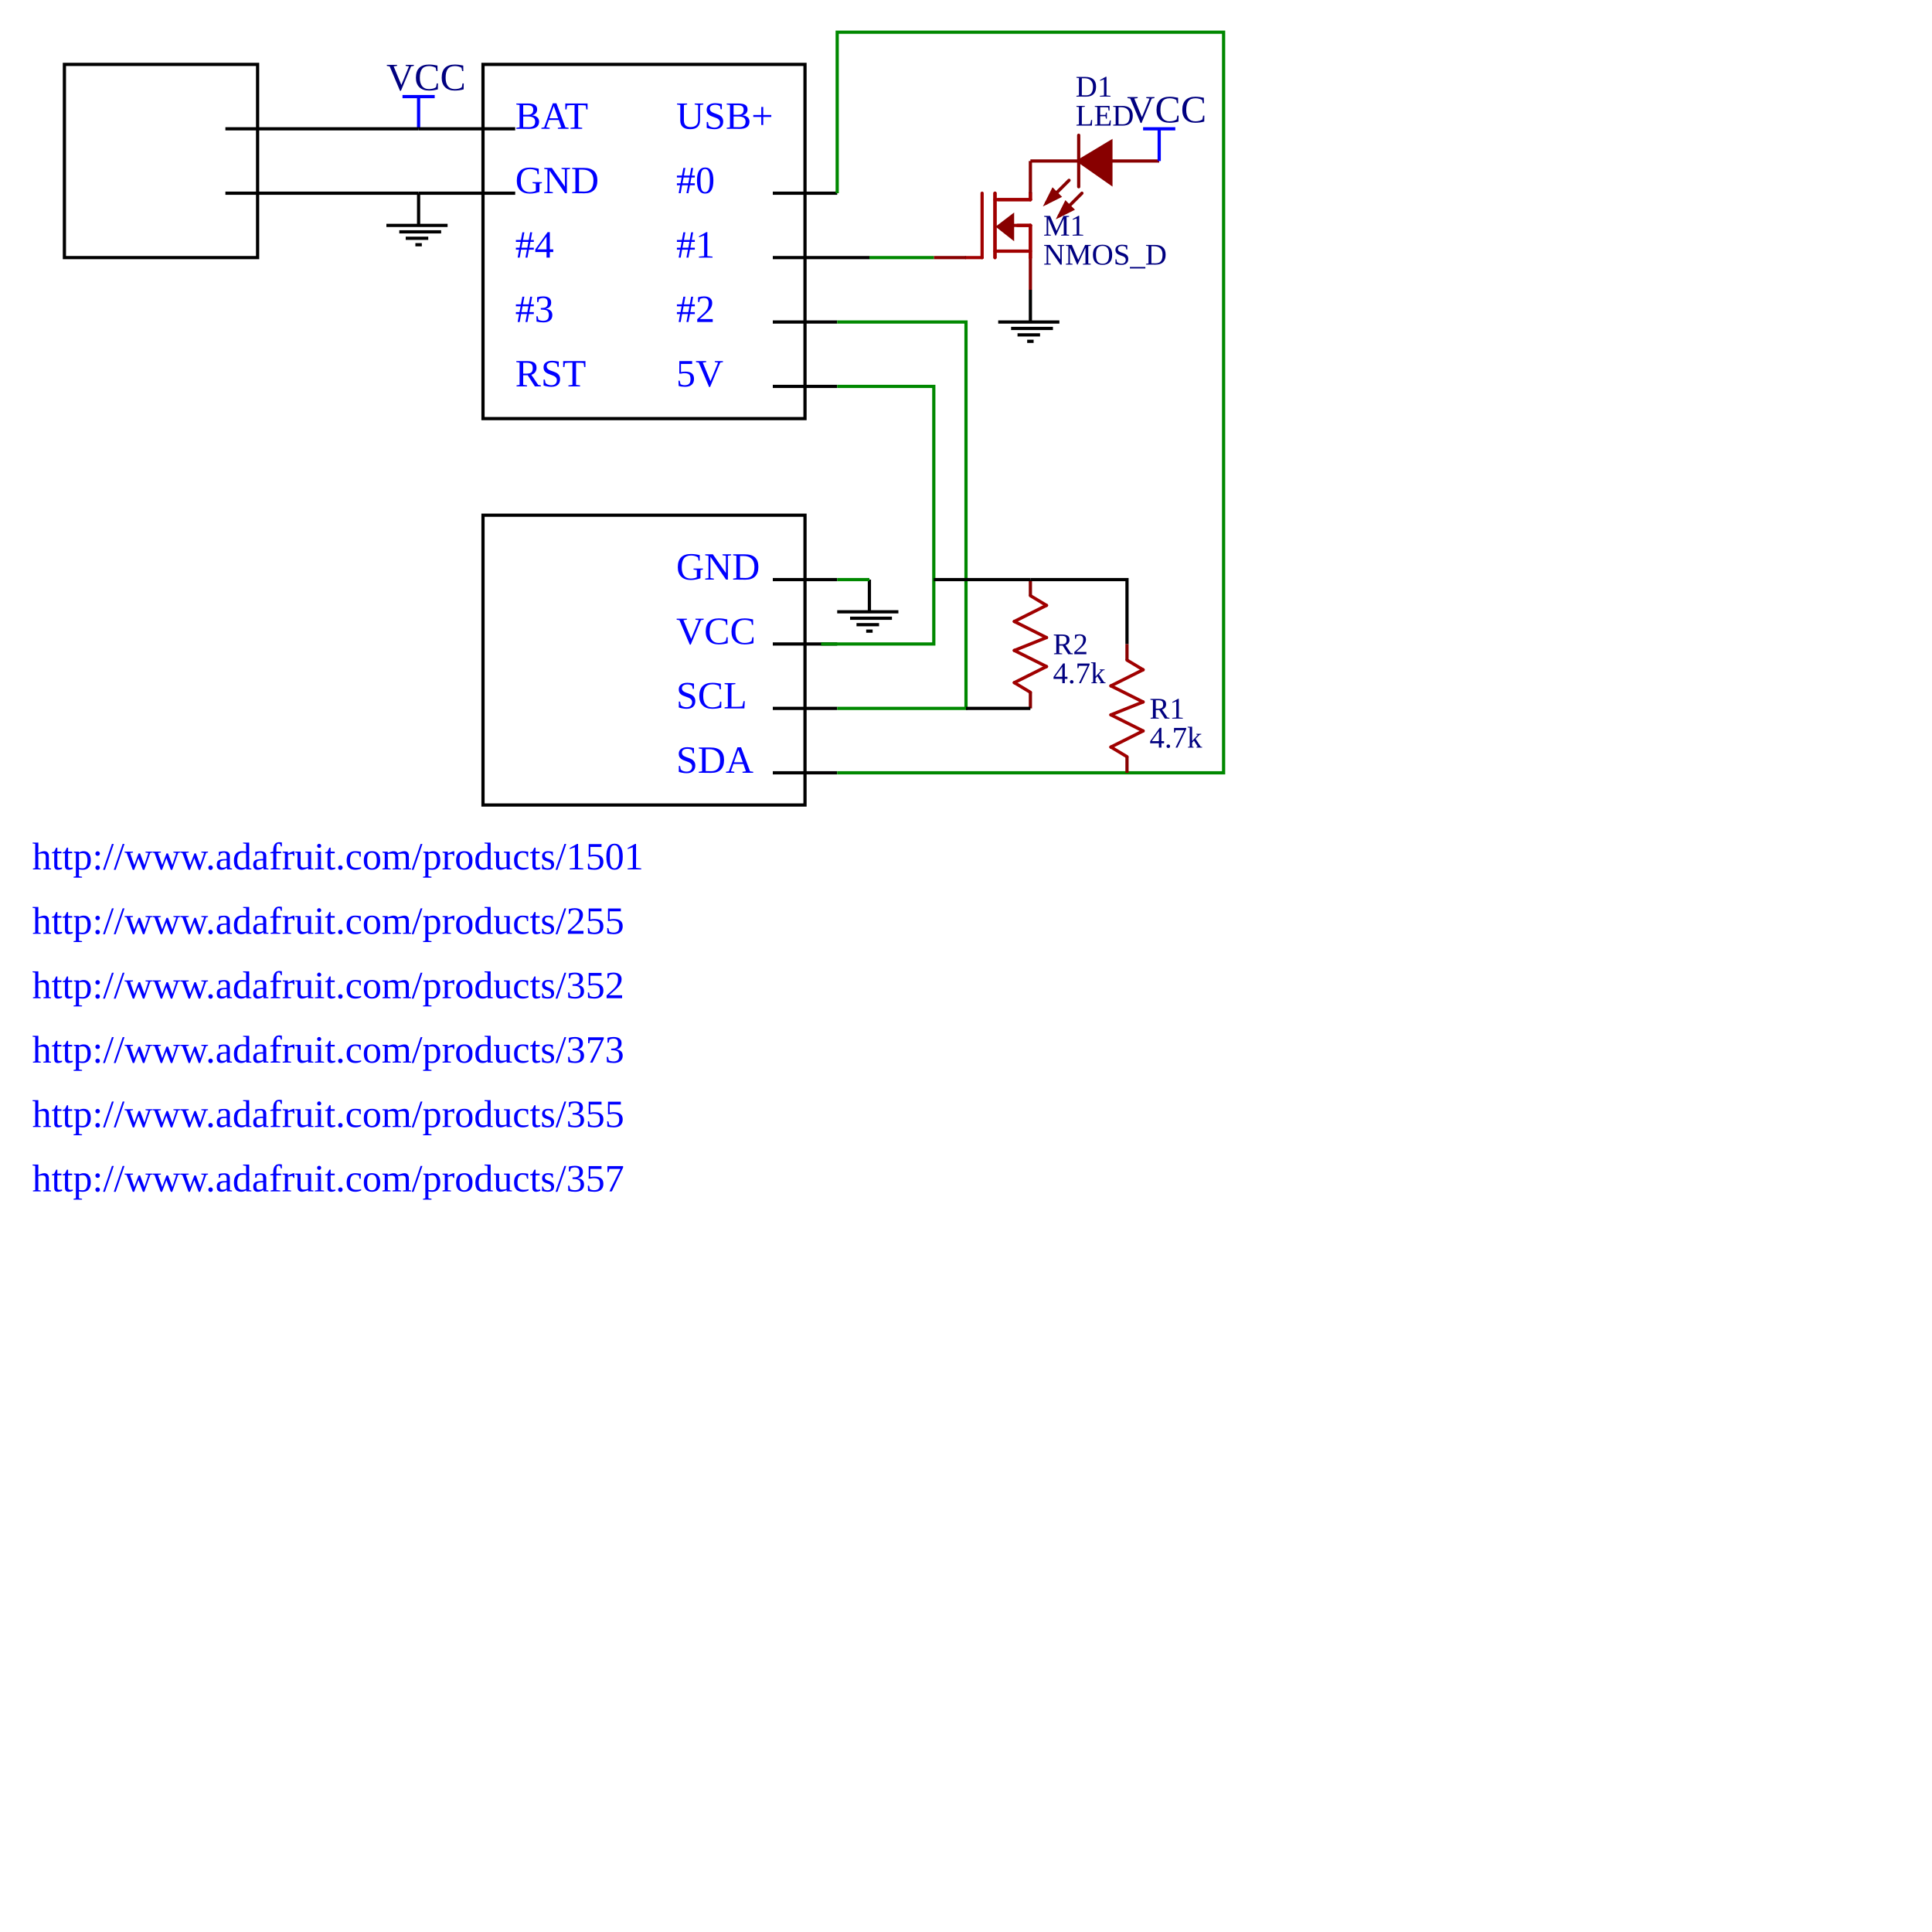
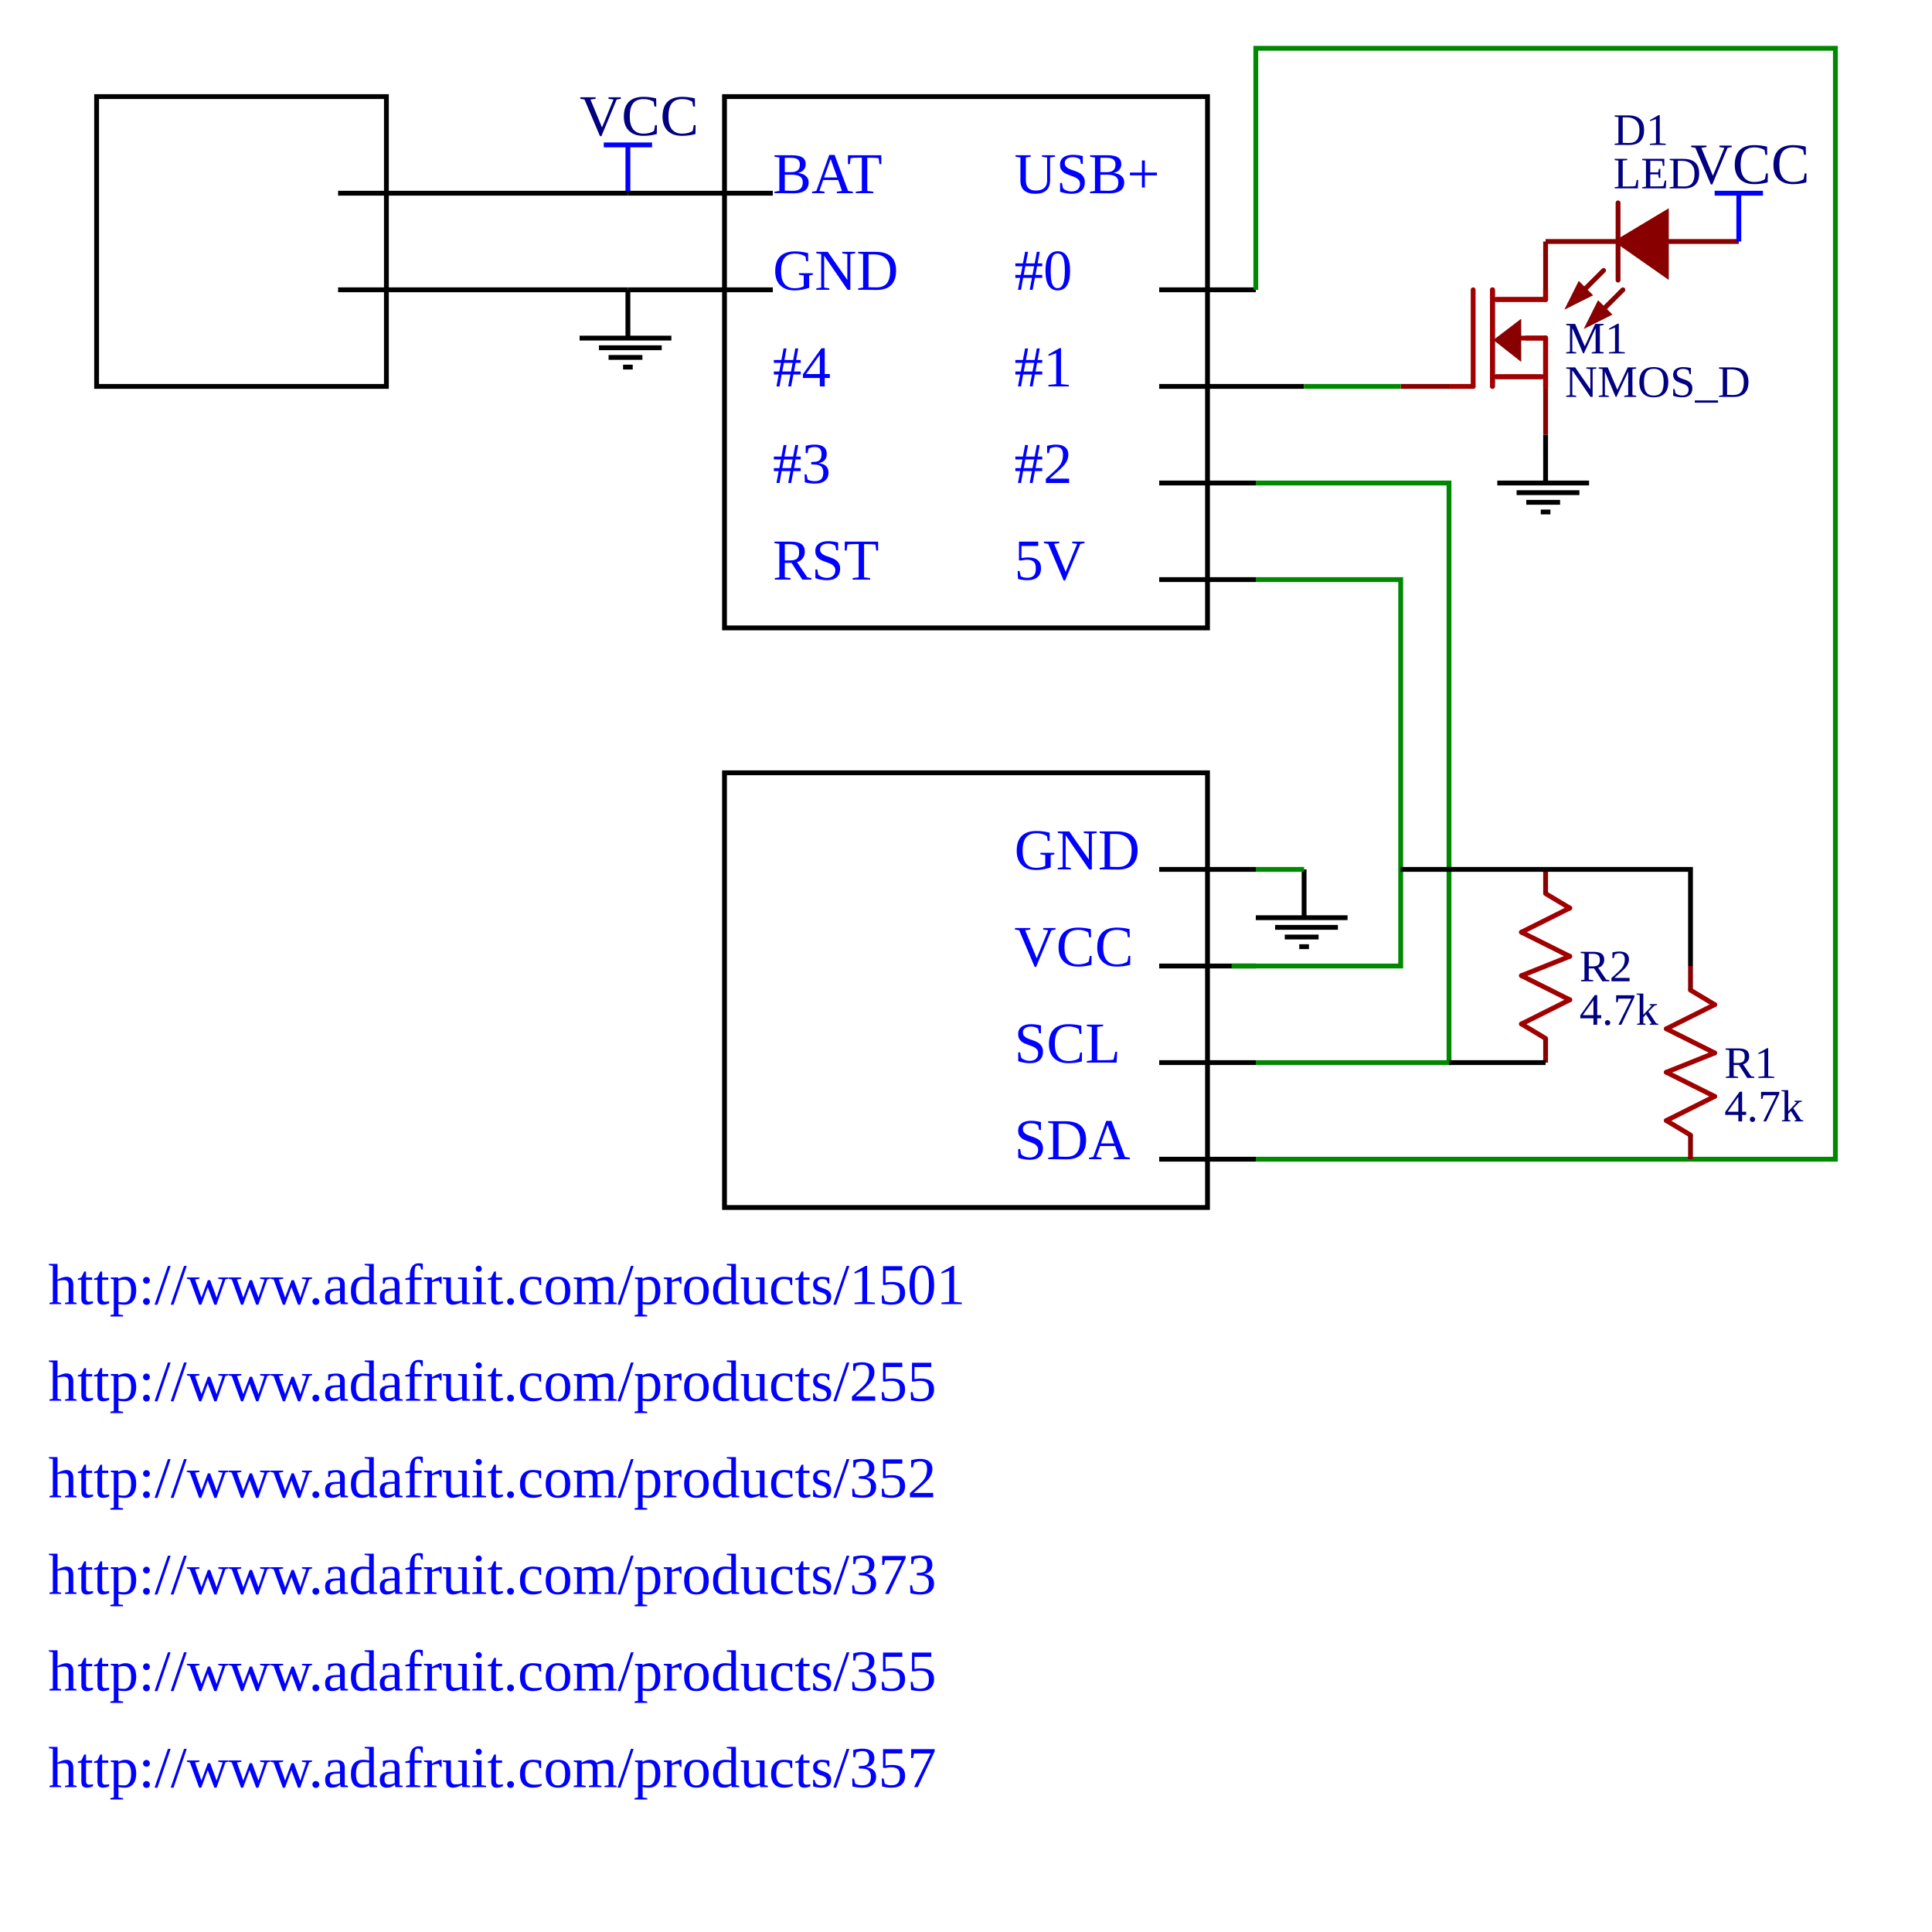
- <svg xmlns="http://www.w3.org/2000/svg" style="left:0px;top:0px;background:white;" preserveAspectRatio="xMinYMin" width="600" height="600">
+ <svg xmlns="http://www.w3.org/2000/svg" style="left:0px;top:0px;" preserveAspectRatio="xMinYMin" width="400" height="400">
  <g id="g1" c_spicecmd="TRAN`1u`1m`0`{AC`dec`10`1Hz`1Meg`{DC`0``0`0`{TF```" style="background-color:white;">
    <rect x="150" y="20" width="100" height="110" stroke="#000000" stroke-width="1" fill="none" c_shapetype="line" id="gge11" class="" />
    <g c_partid="part_annotation" c_origin="160,60" id="gge12" c_shapetype="group" c_etype="pinpart" class="">
      <text x="160" y="60" font-size="9pt" fill="#0000FF" text-anchor="start" type="comment" id="gge13">GND</text>
    </g>
    <g c_partid="part_annotation" c_origin="160,80" id="gge14" c_shapetype="group" c_etype="pinpart" class="">
      <text x="160" y="80" font-size="9pt" fill="#0000FF" text-anchor="start" type="comment" id="gge15">#4</text>
    </g>
    <g c_partid="part_annotation" c_origin="160,100" id="gge16" c_shapetype="group" c_etype="pinpart" class="">
      <text x="160" y="100" font-size="9pt" fill="#0000FF" text-anchor="start" type="comment" id="gge17">#3</text>
    </g>
    <g c_partid="part_annotation" c_origin="160,120" id="gge18" c_shapetype="group" c_etype="pinpart" class="">
      <text x="160" y="120" font-size="9pt" fill="#0000FF" text-anchor="start" type="comment" id="gge19">RST</text>
    </g>
    <g c_partid="part_annotation" c_origin="160,40" id="gge20" c_shapetype="group" c_etype="pinpart" class="">
      <text x="160" y="40" font-size="9pt" fill="#0000FF" text-anchor="start" type="comment" id="gge21">BAT</text>
    </g>
    <g c_partid="part_annotation" c_origin="210,40" id="gge22" c_shapetype="group" c_etype="pinpart" class="">
      <text x="210" y="40" font-size="9pt" fill="#0000FF" text-anchor="start" type="comment" id="gge23">USB+</text>
    </g>
    <g c_partid="part_annotation" c_origin="210,60" id="gge24" c_shapetype="group" c_etype="pinpart" class="">
      <text x="210" y="60" font-size="9pt" fill="#0000FF" text-anchor="start" type="comment" id="gge25">#0</text>
    </g>
    <g c_partid="part_annotation" c_origin="210,80" id="gge26" c_shapetype="group" c_etype="pinpart" class="">
      <text x="210" y="80" font-size="9pt" fill="#0000FF" text-anchor="start" type="comment" id="gge27">#1</text>
    </g>
    <g c_partid="part_annotation" c_origin="210,100" id="gge28" c_shapetype="group" c_etype="pinpart" class="">
      <text x="210" y="100" font-size="9pt" fill="#0000FF" text-anchor="start" type="comment" id="gge29">#2</text>
    </g>
    <g c_partid="part_annotation" c_origin="210,120" id="gge30" c_shapetype="group" c_etype="pinpart" class="">
      <text x="210" y="120" font-size="9pt" fill="#0000FF" text-anchor="start" type="comment" id="gge31">5V</text>
    </g>
    <g c_partid="part_netLabel_gnD" c_etype="pinpart" c_origin="130,60" id="gge32" c_shapetype="group" class="">
      <text x="119" y="47" font-size="9pt" fill="#000080" text-anchor="start" display="none" id="gge34">GND</text>
      <polyline points="130 70 130 60" stroke="#000000" stroke-width="1px" fill="none" id="gge35" />
      <polyline points="120 70 139 70" stroke="#000000" stroke-width="1px" fill="none" id="gge36" />
      <polyline points="124 72 137 72" stroke="#000000" stroke-width="1px" fill="none" id="gge37" />
      <polyline points="126 74 133 74" stroke="#000000" stroke-width="1px" fill="none" id="gge38" />
      <polyline points="129 76 131 76" stroke="#000000" stroke-width="1px" fill="none" id="gge39" />
    </g>
    <g c_partid="part_netLabel_VCC" c_etype="pinpart" c_origin="130,40" id="gge40" c_shapetype="group" class="">
      <text x="120" y="28" font-size="9pt" fill="#000080" text-anchor="start" id="gge42">VCC</text>
      <polyline points="130 30 130 40" stroke="#0000ff" stroke-width="1px" fill="none" id="gge43" />
      <polyline points="125 30 135 30" stroke="#0000ff" stroke-width="1px" fill="none" id="gge44" />
    </g>
    <polyline stroke="#008800" stroke-width="1" fill="none" id="gge46" c_shapetype="line" c_etype="wire" />
    <polyline points="130 40 160 40" stroke="#000000" stroke-width="1" fill="none" c_shapetype="line" id="gge51" class="" />
    <polyline points="130 60 160 60" stroke="#000000" stroke-width="1" fill="none" c_shapetype="line" id="gge52" class="" />
    <g c_origin="340,50" c_maxGgei="10" id="gge53" c_partid="part_import_527739" c_shapetype="group" c_etype="pinpart" class="" c_rotation="180">
      <g c_partid="part_annotation" id="gge55">
        <text c_note="note_name" x="334.031" y="39" font-size="7pt" fill="#000080" text-anchor="start">LED</text>
      </g>
      <g c_partid="part_annotation" id="gge56">
        <text c_note="note_pre" x="334.031" y="30" font-size="7pt" fill="#000080" text-anchor="start">D1</text>
      </g>
      <path d="M 325 63 L 329 61 L 327 59 Z" stroke="#880000" stroke-width="1" fill="#880000" id="gge57" />
      <path d="M 329 67 L 333 65 L 331 63 Z" stroke="#880000" stroke-width="1" fill="#880000" id="gge58" />
      <g c_partid="part_pin" c_etype="pinpart" c_show="show" c_elec="0" c_spicepin="2" c_origin="320,50" c_rotation="180" id="gge59">
        <path d="M 320 50 h 15" fill="none" stroke="#800" stroke-width="1" />
        <text x="339" y="50" font-size="7pt" fill="#800" text-anchor="start" display="none">K</text>
        <text x="331" y="46" font-size="7pt" fill="#800" text-anchor="end" display="none">K</text>
      </g>
      <polyline points="332 56 325 63" stroke="#880000" stroke-width="1" fill="none" stroke-linecap="round" id="gge60" />
      <polyline points="336 60 329 67" stroke="#880000" stroke-width="1" fill="none" stroke-linecap="round" id="gge61" />
      <g c_partid="part_pin" c_etype="pinpart" c_show="show" c_elec="0" c_spicepin="1" c_origin="360,50" c_rotation="0" id="gge62">
        <path d="M 360 50 h -15" fill="none" stroke="#800" stroke-width="1" />
        <text x="341" y="50" font-size="7pt" fill="#800" text-anchor="end" display="none">A</text>
        <text x="349" y="46" font-size="7pt" fill="#800" text-anchor="start" display="none">A</text>
      </g>
      <polyline points="335 58 335 42" stroke="#880000" stroke-width="1" fill="none" stroke-linecap="round" id="gge63" />
      <path d="M 345 44 L 335 50 L 345 57 Z" stroke="#880000" stroke-width="1" fill="#880000" id="gge64" />
    </g>
    <g c_origin="310,70" c_maxGgei="21" id="gge65" c_partid="part_import_400237" c_shapetype="group" c_etype="pinpart" class="">
      <g c_partid="part_annotation" id="gge67">
        <text c_note="note_name" x="324" y="82.172" font-size="7pt" fill="#000080" text-anchor="start">NMOS_D</text>
      </g>
      <g c_partid="part_annotation" id="gge68">
        <text c_note="note_pre" x="324" y="73.172" font-size="7pt" fill="#000080" text-anchor="start">M1</text>
      </g>
      <polyline points="305 80 305 60" stroke="#A00000" stroke-width="1" fill="none" stroke-linecap="round" id="gge69" />
      <polyline points="309 60 309 80" stroke="#A00000" stroke-width="1" fill="none" stroke-linecap="round" id="gge70" />
      <polyline points="309 60 309 80" stroke="#A00000" stroke-width="1" fill="none" stroke-linecap="round" id="gge71" />
      <polyline points="314 70 320 70" stroke="#A00000" stroke-width="1" fill="none" stroke-linecap="round" id="gge72" />
      <polyline points="300 80 305 80" stroke="#A00000" stroke-width="1" fill="none" stroke-linecap="round" id="gge73" />
      <polyline points="320 60 320 62" stroke="#A00000" stroke-width="1" fill="none" stroke-linecap="round" id="gge74" />
      <g c_partid="part_pin" c_etype="pinpart" c_show="show" c_elec="0" c_spicepin="2" c_origin="300,50" c_rotation="180" id="gge75">
        <path d="M 300 80 h -10" fill="none" stroke="#800" stroke-width="1" />
        <text x="314" y="80" font-size="7pt" fill="#800" text-anchor="start" display="none">G</text>
        <text x="306" y="76" font-size="7pt" fill="#800" text-anchor="end" display="none">1</text>
      </g>
      <polyline points="316 70 320 70" stroke="#A00000" stroke-width="1" fill="none" stroke-linecap="round" id="gge76" />
      <polyline points="320 60 320 62" stroke="#A00000" stroke-width="1" fill="none" stroke-linecap="round" id="gge77" />
      <polyline points="320 62 310 62" stroke="#A00000" stroke-width="1" fill="none" stroke-linecap="round" id="gge78" />
      <polyline points="309 78 320 78" stroke="#A00000" stroke-width="1" fill="none" stroke-linecap="round" id="gge79" />
      <polyline points="320 70 320 80" stroke="#A00000" stroke-width="1" fill="none" stroke-linecap="round" id="gge80" />
      <polyline points="310 78 319 78" stroke="#A00000" stroke-width="1" fill="none" stroke-linecap="round" id="gge81" />
      <polyline points="320 62 309 62" stroke="#A00000" stroke-width="1" fill="none" stroke-linecap="round" id="gge82" />
      <g c_partid="part_pin" c_etype="pinpart" c_show="show" c_elec="0" c_spicepin="3" c_origin="290,80" c_rotation="270" id="gge83">
        <path d="M 320 80 v 10" fill="none" stroke="#800" stroke-width="1" />
        <text x="320" y="106" font-size="7pt" fill="#800" text-anchor="start" display="none" transform="rotate(270,320,106)">S</text>
        <text x="316" y="114" font-size="7pt" fill="#800" text-anchor="end" display="none" transform="rotate(270,316,114)">2</text>
      </g>
      <g c_partid="part_pin" c_etype="pinpart" c_show="show" c_elec="0" c_spicepin="1" c_origin="290,60" c_rotation="90" id="gge84">
        <path d="M 320 60 v -10" fill="none" stroke="#800" stroke-width="1" />
        <text x="320" y="72" font-size="7pt" fill="#800" text-anchor="end" display="none" transform="rotate(270,320,72)">D</text>
        <text x="316" y="66" font-size="7pt" fill="#800" text-anchor="start" display="none" transform="rotate(270,316,66)">3</text>
      </g>
      <polyline points="320 70 320 80" stroke="#A00000" stroke-width="1" fill="none" stroke-linecap="round" id="gge85" />
      <polygon points="314.45 67 314.45 73.9 310 70.4" stroke="#880000" stroke-width="1" stroke-linecap="round" fill="#880000" id="gge86" />
    </g>
    <polyline points="270 80 240 80" stroke="#000000" stroke-width="1" fill="none" c_shapetype="line" id="gge88" class="" />
    <g c_partid="part_netLabel_VCC" c_etype="pinpart" c_origin="360,50" id="gge89" c_shapetype="group" class="">
      <text x="350" y="38" font-size="9pt" fill="#000080" text-anchor="start" id="gge91">VCC</text>
      <polyline points="360 40 360 50" stroke="#0000ff" stroke-width="1px" fill="none" id="gge92" />
      <polyline points="355 40 365 40" stroke="#0000ff" stroke-width="1px" fill="none" id="gge93" />
    </g>
    <g c_partid="part_netLabel_gnD" c_etype="pinpart" c_origin="320,90" id="gge94" c_shapetype="group" class="">
      <text x="309" y="77" font-size="9pt" fill="#000080" text-anchor="start" display="none" id="gge96">GND</text>
      <polyline points="320 100 320 90" stroke="#000000" stroke-width="1px" fill="none" id="gge97" />
      <polyline points="310 100 329 100" stroke="#000000" stroke-width="1px" fill="none" id="gge98" />
      <polyline points="314 102 327 102" stroke="#000000" stroke-width="1px" fill="none" id="gge99" />
      <polyline points="316 104 323 104" stroke="#000000" stroke-width="1px" fill="none" id="gge100" />
      <polyline points="319 106 321 106" stroke="#000000" stroke-width="1px" fill="none" id="gge101" />
    </g>
    <rect x="150" y="160" width="100" height="90" stroke="#000000" stroke-width="1" fill="none" c_shapetype="line" id="gge102" class="" />
    <g c_partid="part_annotation" c_origin="210,180" id="gge103" c_shapetype="group" c_etype="pinpart" class="">
      <text x="210" y="180" font-size="9pt" fill="#0000FF" text-anchor="start" type="comment" id="gge104">GND</text>
    </g>
    <g c_partid="part_annotation" c_origin="210,200" id="gge105" c_shapetype="group" c_etype="pinpart" class="">
      <text x="210" y="200" font-size="9pt" fill="#0000FF" text-anchor="start" type="comment" id="gge106">VCC</text>
    </g>
    <g c_partid="part_annotation" c_origin="210,220" id="gge107" c_shapetype="group" c_etype="pinpart" class="">
      <text x="210" y="220" font-size="9pt" fill="#0000FF" text-anchor="start" type="comment" id="gge108">SCL</text>
    </g>
    <g c_partid="part_annotation" c_origin="210,240" id="gge109" c_shapetype="group" c_etype="pinpart" class="">
      <text x="210" y="240" font-size="9pt" fill="#0000FF" text-anchor="start" type="comment" id="gge110">SDA</text>
    </g>
    <polyline points="240 60 260 60" stroke="#000000" stroke-width="1" fill="none" c_shapetype="line" id="gge118" class="" />
    <polyline points="240 100 260 100" stroke="#000000" stroke-width="1" fill="none" c_shapetype="line" id="gge123" class="" />
    <polyline points="240 120 260 120" stroke="#000000" stroke-width="1" fill="none" c_shapetype="line" id="gge124" class="" />
    <polyline points="240 180 260 180" stroke="#000000" stroke-width="1" fill="none" c_shapetype="line" id="gge125" class="" />
    <polyline points="240 200 260 200" stroke="#000000" stroke-width="1" fill="none" c_shapetype="line" id="gge126" class="" />
    <polyline points="240 220 260 220" stroke="#000000" stroke-width="1" fill="none" c_shapetype="line" id="gge127" class="" />
    <polyline points="240 240 260 240" stroke="#000000" stroke-width="1" fill="none" c_shapetype="line" id="gge128" class="" />
    <g c_partid="part_netLabel_gnD" c_etype="pinpart" c_origin="270,180" id="gge129" c_shapetype="group" class="">
      <text x="259" y="167" font-size="9pt" fill="#000080" text-anchor="start" display="none" id="gge131">GND</text>
      <polyline points="270 190 270 180" stroke="#000000" stroke-width="1px" fill="none" id="gge132" />
      <polyline points="260 190 279 190" stroke="#000000" stroke-width="1px" fill="none" id="gge133" />
      <polyline points="264 192 277 192" stroke="#000000" stroke-width="1px" fill="none" id="gge134" />
      <polyline points="266 194 273 194" stroke="#000000" stroke-width="1px" fill="none" id="gge135" />
      <polyline points="269 196 271 196" stroke="#000000" stroke-width="1px" fill="none" id="gge136" />
    </g>
    <polyline points="260 60 260 10 380 10 380 240 260 240" stroke="#008800" stroke-width="1" fill="none" id="gge137" c_shapetype="line" c_etype="wire" class="" />
    <polyline points="270 180 260 180" stroke="#008800" stroke-width="1" fill="none" id="gge140" c_shapetype="line" c_etype="wire" class="" />
    <polyline points="260 120 290 120 290 200 255 200" stroke="#008800" stroke-width="1" fill="none" id="gge142" c_shapetype="line" c_etype="wire" class="" />
    <polyline points="260 100 300 100 300 220 260 220" stroke="#008800" stroke-width="1" fill="none" id="gge144" c_shapetype="line" c_etype="wire" class="" />
    <polyline points="290 80 270 80" stroke="#008800" stroke-width="1" fill="none" id="gge145" c_shapetype="line" c_etype="wire" class="" />
    <rect x="20" y="20" width="60" height="60" stroke="#000000" stroke-width="1" fill="none" c_shapetype="line" id="gge146" class="" />
    <polyline points="130 40 70 40" stroke="#000000" stroke-width="1" fill="none" c_shapetype="line" id="gge147" class="" />
    <polyline points="130 60 70 60" stroke="#000000" stroke-width="1" fill="none" c_shapetype="line" id="gge148" class="" />
    <g c_partid="part_annotation" c_origin="10,270" id="gge149" c_shapetype="group" c_etype="pinpart" class="">
      <text x="10" y="270" font-size="9pt" fill="#0000FF" text-anchor="start" type="comment" id="gge150">http://www.adafruit.com/products/1501</text>
    </g>
    <g c_partid="part_annotation" c_origin="10,290" id="gge151" c_shapetype="group" c_etype="pinpart" class="">
      <text x="10" y="290" font-size="9pt" fill="#0000FF" text-anchor="start" type="comment" id="gge152">http://www.adafruit.com/products/255</text>
    </g>
    <g c_partid="part_annotation" c_origin="10,310" id="gge153" c_shapetype="group" c_etype="pinpart" class="">
      <text x="10" y="310" font-size="9pt" fill="#0000FF" text-anchor="start" type="comment" id="gge154">http://www.adafruit.com/products/352</text>
    </g>
    <g c_partid="part_annotation" c_origin="10,330" id="gge155" c_shapetype="group" c_etype="pinpart" class="">
      <text x="10" y="330" font-size="9pt" fill="#0000FF" text-anchor="start" type="comment" id="gge156">http://www.adafruit.com/products/373</text>
    </g>
    <g c_partid="part_annotation" c_origin="10,350" id="gge157" c_shapetype="group" c_etype="pinpart" class="">
      <text x="10" y="350" font-size="9pt" fill="#0000FF" text-anchor="start" type="comment" id="gge158">http://www.adafruit.com/products/355</text>
    </g>
    <g c_origin="350,220" c_maxGgei="9" id="gge161" c_partid="part_import_417971" c_rotation="90" c_shapetype="group" c_etype="pinpart" class="">
      <g c_partid="part_annotation" id="gge163" class="">
        <text c_note="note_name" x="357" y="232.172" font-size="7pt" fill="#000080" text-anchor="start" id="gge187">4.7k</text>
      </g>
      <g c_partid="part_annotation" id="gge164">
        <text c_note="note_pre" x="357" y="223.172" font-size="7pt" fill="#000080" text-anchor="start">R1</text>
      </g>
      <polyline points="350 205 355 208" stroke="#A00000" stroke-width="1" fill="none" stroke-linecap="round" id="gge165" />
      <polyline points="345 213 355 218" stroke="#A00000" stroke-width="1" fill="none" stroke-linecap="round" id="gge166" />
      <polyline points="355 208 345 213" stroke="#A00000" stroke-width="1" fill="none" stroke-linecap="round" id="gge167" />
      <g c_partid="part_pin" c_etype="pinpart" c_show="show" c_elec="0" c_spicepin="2" c_origin="350,200" c_rotation="90" id="gge168">
        <path d="M 350 200 v 5" fill="none" stroke="#800" stroke-width="1" />
        <text x="350" y="209" font-size="7pt" fill="#800" text-anchor="end" display="none" transform="rotate(270,350,209)">2</text>
        <text x="346" y="201" font-size="7pt" fill="#800" text-anchor="start" display="none" transform="rotate(270,346,201)">2</text>
      </g>
      <polyline points="355 227 345 232" stroke="#A00000" stroke-width="1" fill="none" stroke-linecap="round" id="gge169" />
      <polyline points="355 218 345 222" stroke="#A00000" stroke-width="1" fill="none" stroke-linecap="round" id="gge170" />
      <polyline points="345 222 355 227" stroke="#A00000" stroke-width="1" fill="none" stroke-linecap="round" id="gge171" />
      <polyline points="345 232 350 235" stroke="#A00000" stroke-width="1" fill="none" stroke-linecap="round" id="gge172" />
      <g c_partid="part_pin" c_etype="pinpart" c_show="show" c_elec="0" c_spicepin="1" c_origin="350,240" c_rotation="270" id="gge173">
        <path d="M 350 240 v -5" fill="none" stroke="#800" stroke-width="1" />
        <text x="350" y="231" font-size="7pt" fill="#800" text-anchor="start" display="none" transform="rotate(270,350,231)">1</text>
        <text x="346" y="239" font-size="7pt" fill="#800" text-anchor="end" display="none" transform="rotate(270,346,239)">1</text>
      </g>
    </g>
    <g c_origin="320,200" c_maxGgei="9" id="gge174" c_partid="part_import_417971" c_rotation="90" c_shapetype="group" c_etype="pinpart" class="">
      <g c_partid="part_annotation" id="gge176" class="">
        <text c_note="note_name" x="327" y="212.172" font-size="7pt" fill="#000080" text-anchor="start" id="gge188">4.7k</text>
      </g>
      <g c_partid="part_annotation" id="gge177">
        <text c_note="note_pre" x="327" y="203.172" font-size="7pt" fill="#000080" text-anchor="start">R2</text>
      </g>
      <polyline points="320 185 325 188" stroke="#A00000" stroke-width="1" fill="none" stroke-linecap="round" id="gge178" />
      <polyline points="315 193 325 198" stroke="#A00000" stroke-width="1" fill="none" stroke-linecap="round" id="gge179" />
      <polyline points="325 188 315 193" stroke="#A00000" stroke-width="1" fill="none" stroke-linecap="round" id="gge180" />
      <g c_partid="part_pin" c_etype="pinpart" c_show="show" c_elec="0" c_spicepin="2" c_origin="320,180" c_rotation="90" id="gge181">
        <path d="M 320 180 v 5" fill="none" stroke="#800" stroke-width="1" />
        <text x="320" y="189" font-size="7pt" fill="#800" text-anchor="end" display="none" transform="rotate(270,320,189)">2</text>
        <text x="316" y="181" font-size="7pt" fill="#800" text-anchor="start" display="none" transform="rotate(270,316,181)">2</text>
      </g>
      <polyline points="325 207 315 212" stroke="#A00000" stroke-width="1" fill="none" stroke-linecap="round" id="gge182" />
      <polyline points="325 198 315 202" stroke="#A00000" stroke-width="1" fill="none" stroke-linecap="round" id="gge183" />
      <polyline points="315 202 325 207" stroke="#A00000" stroke-width="1" fill="none" stroke-linecap="round" id="gge184" />
      <polyline points="315 212 320 215" stroke="#A00000" stroke-width="1" fill="none" stroke-linecap="round" id="gge185" />
      <g c_partid="part_pin" c_etype="pinpart" c_show="show" c_elec="0" c_spicepin="1" c_origin="320,220" c_rotation="270" id="gge186">
        <path d="M 320 220 v -5" fill="none" stroke="#800" stroke-width="1" />
        <text x="320" y="211" font-size="7pt" fill="#800" text-anchor="start" display="none" transform="rotate(270,320,211)">1</text>
        <text x="316" y="219" font-size="7pt" fill="#800" text-anchor="end" display="none" transform="rotate(270,316,219)">1</text>
      </g>
    </g>
    <polyline points="290 180 320 180 320 180" stroke="#000000" stroke-width="1" fill="none" c_shapetype="line" id="gge189" class="" />
    <polyline points="300 220 320 220" stroke="#000000" stroke-width="1" fill="none" c_shapetype="line" id="gge190" class="" />
    <polyline points="350 200 350 180 320 180" stroke="#000000" stroke-width="1" fill="none" c_shapetype="line" id="gge191" class="" />
    <g c_partid="part_annotation" c_origin="10,370" id="gge192" c_shapetype="group" c_etype="pinpart" class="">
      <text x="10" y="370" font-size="9pt" fill="#0000FF" text-anchor="start" type="comment" id="gge193">http://www.adafruit.com/products/357</text>
    </g>
  </g>
</svg>
